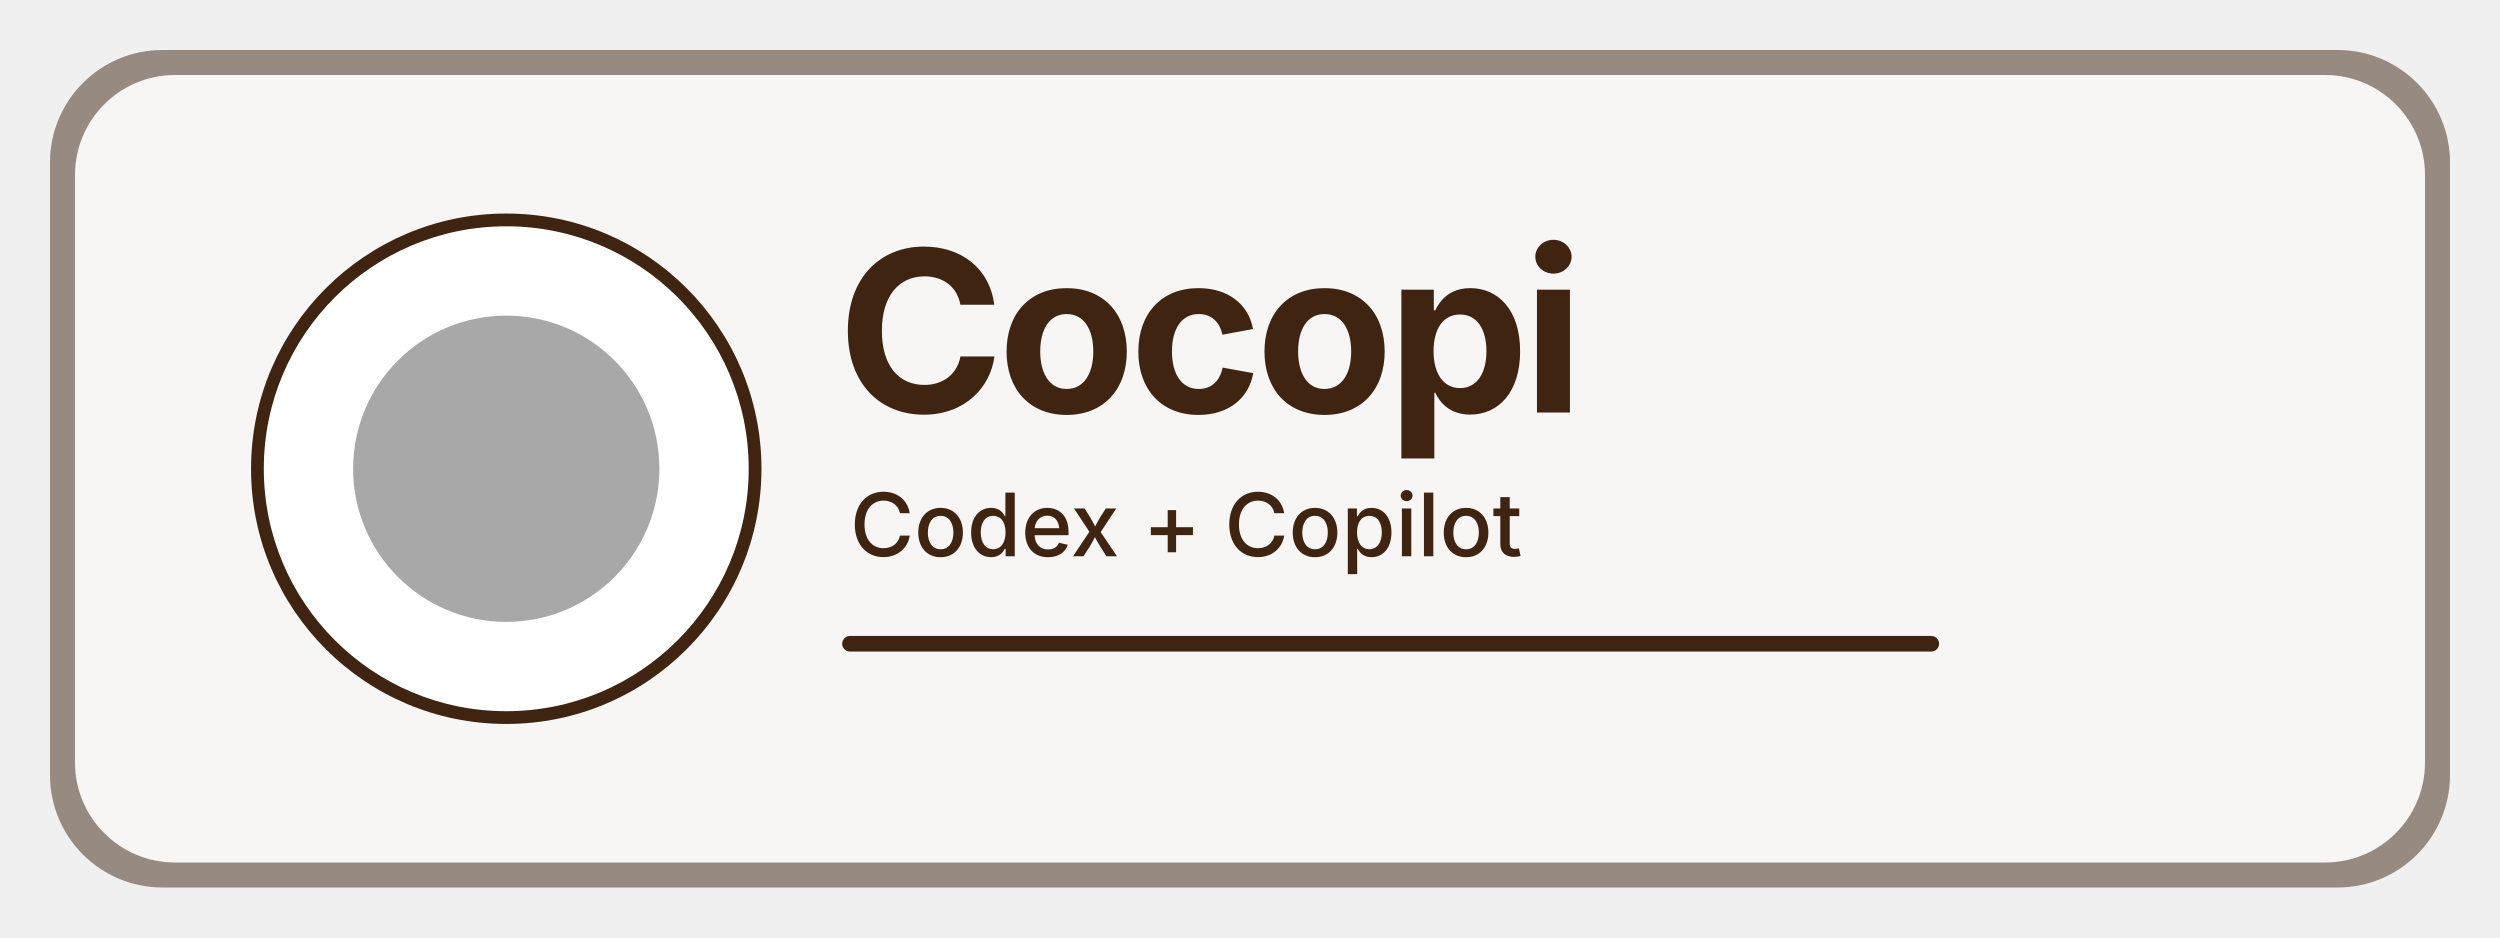
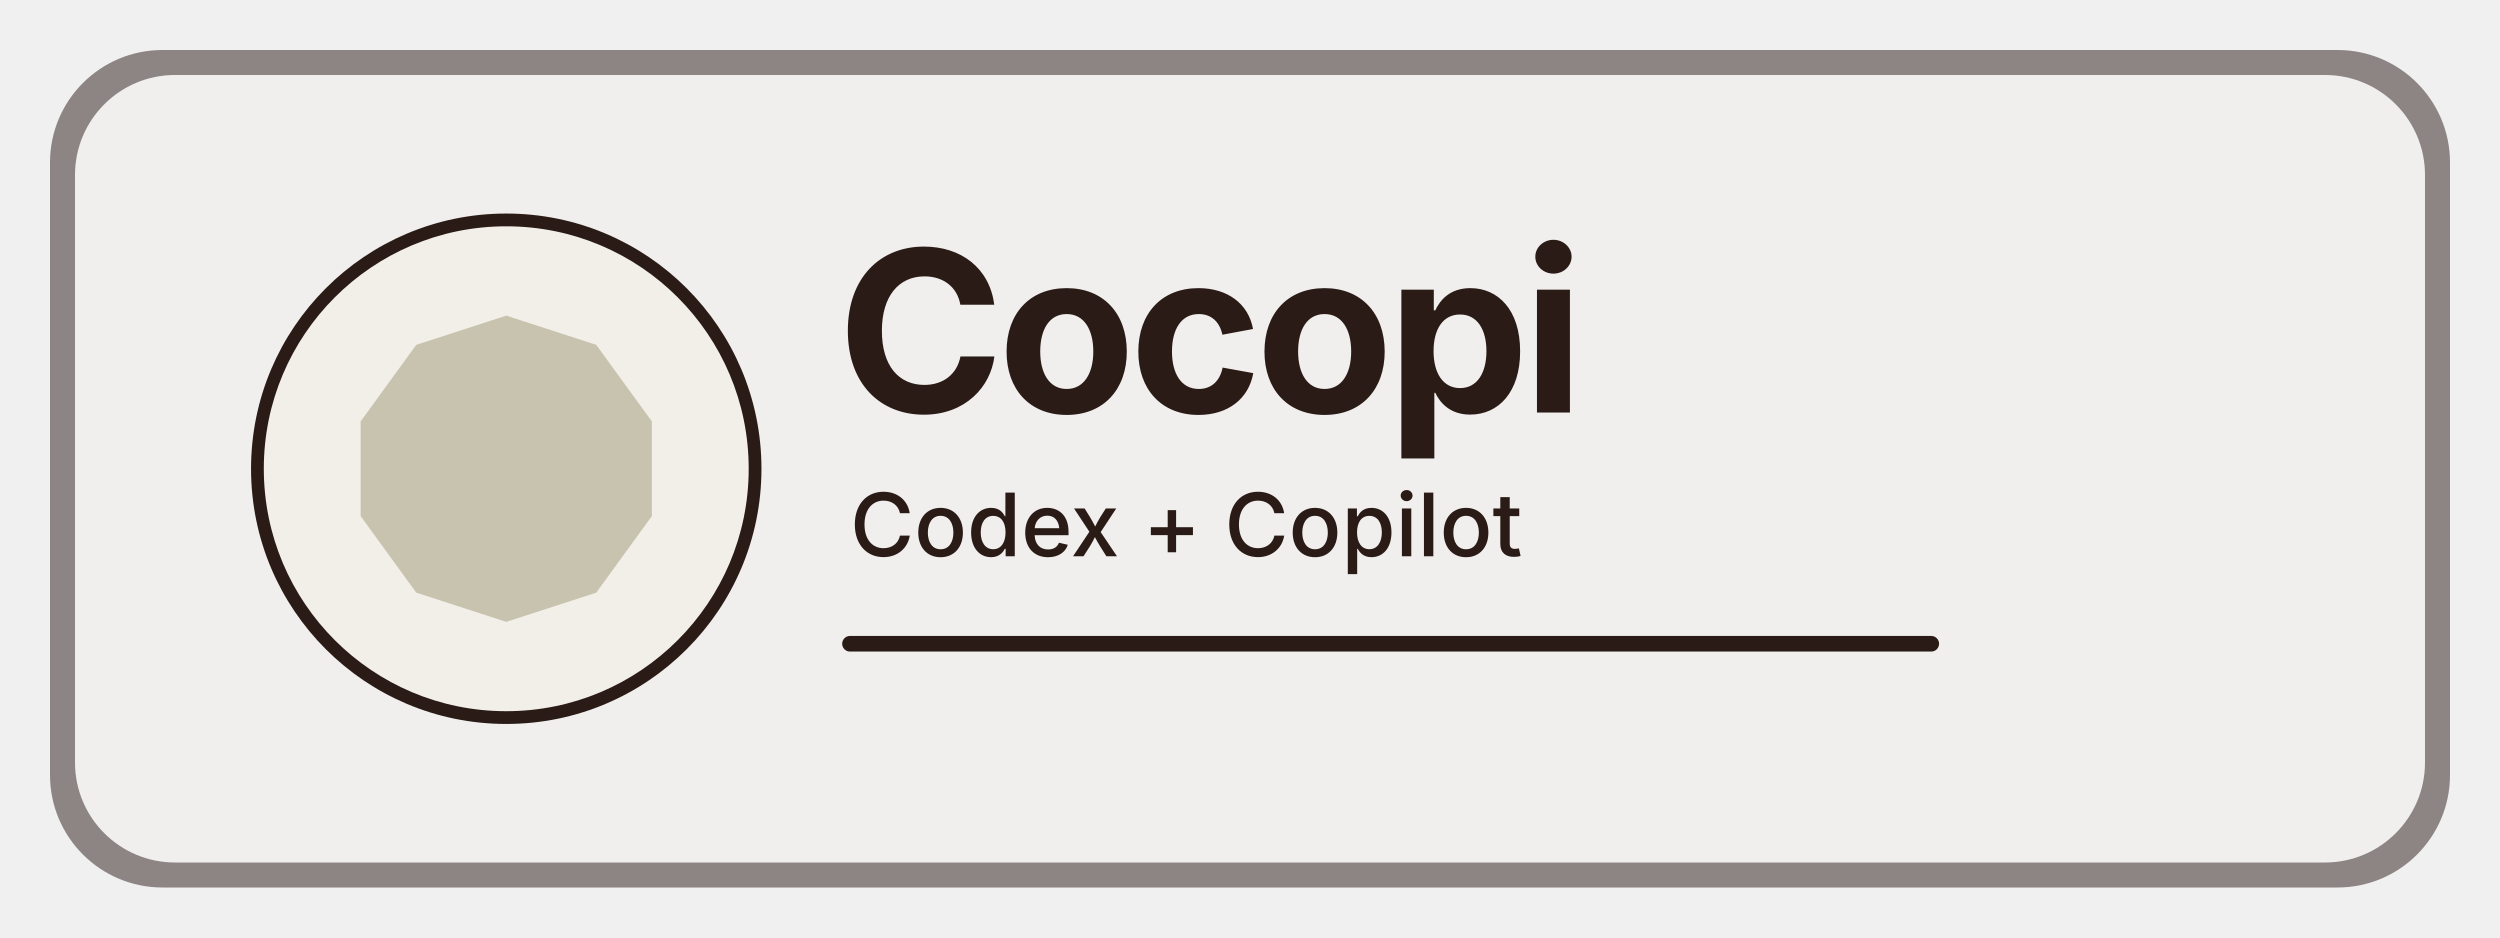
<svg xmlns="http://www.w3.org/2000/svg" width="800" height="300" viewBox="0 0 800 300" role="img" aria-labelledby="title desc">
-   <rect x="16" y="16" width="768" height="268" rx="36" fill="#3F2412" fill-opacity="0.5" />
-   <rect x="24" y="24" width="752" height="252" rx="32" fill="#FFFFFF" fill-opacity="0.92" />
+   <rect x="16" y="16" width="768" height="268" rx="36" fill="#2A1B16" fill-opacity="0.5" />
+   <rect x="24" y="24" width="752" height="252" rx="32" fill="#F8F8F6" fill-opacity="0.92" />
  <g transform="translate(64 52) scale(8.166667)">
-     <circle cx="12" cy="12" r="10" fill="#3F2412" />
-     <circle cx="12" cy="12" r="9.5" fill="#FFFFFF" />
-     <circle cx="12" cy="12" r="6" fill="#A8A8A8" />
+     <circle cx="12" cy="12" r="10" fill="#2A1B16" />
+     <circle cx="12" cy="12" r="9.5" fill="#F1EFE8" />
+     <polygon points="12,6 15.527,7.146 17.706,10.146 17.706,13.854 15.527,16.854 12,18 8.473,16.854 6.294,13.854 6.294,10.146 8.473,7.146" fill="#C8C3AE" />
  </g>
-   <g fill="#3F2412">
+   <g fill="#2A1B16">
    <text x="268" y="132" font-family="Segoe UI, Inter, Arial, sans-serif" font-size="72" font-weight="750" letter-spacing="-2">Cocopi</text>
-     <text x="272" y="178" font-family="Segoe UI, Inter, Arial, sans-serif" font-size="28" font-weight="500" fill="#3F2412">Codex + Copilot</text>
+     <text x="272" y="178" font-family="Segoe UI, Inter, Arial, sans-serif" font-size="28" font-weight="500" fill="#2A1B16">Codex + Copilot</text>
  </g>
-   <path d="M272 206h346" stroke="#3F2412" stroke-width="5" stroke-linecap="round" />
+   <path d="M272 206h346" stroke="#2A1B16" stroke-width="5" stroke-linecap="round" />
</svg>
